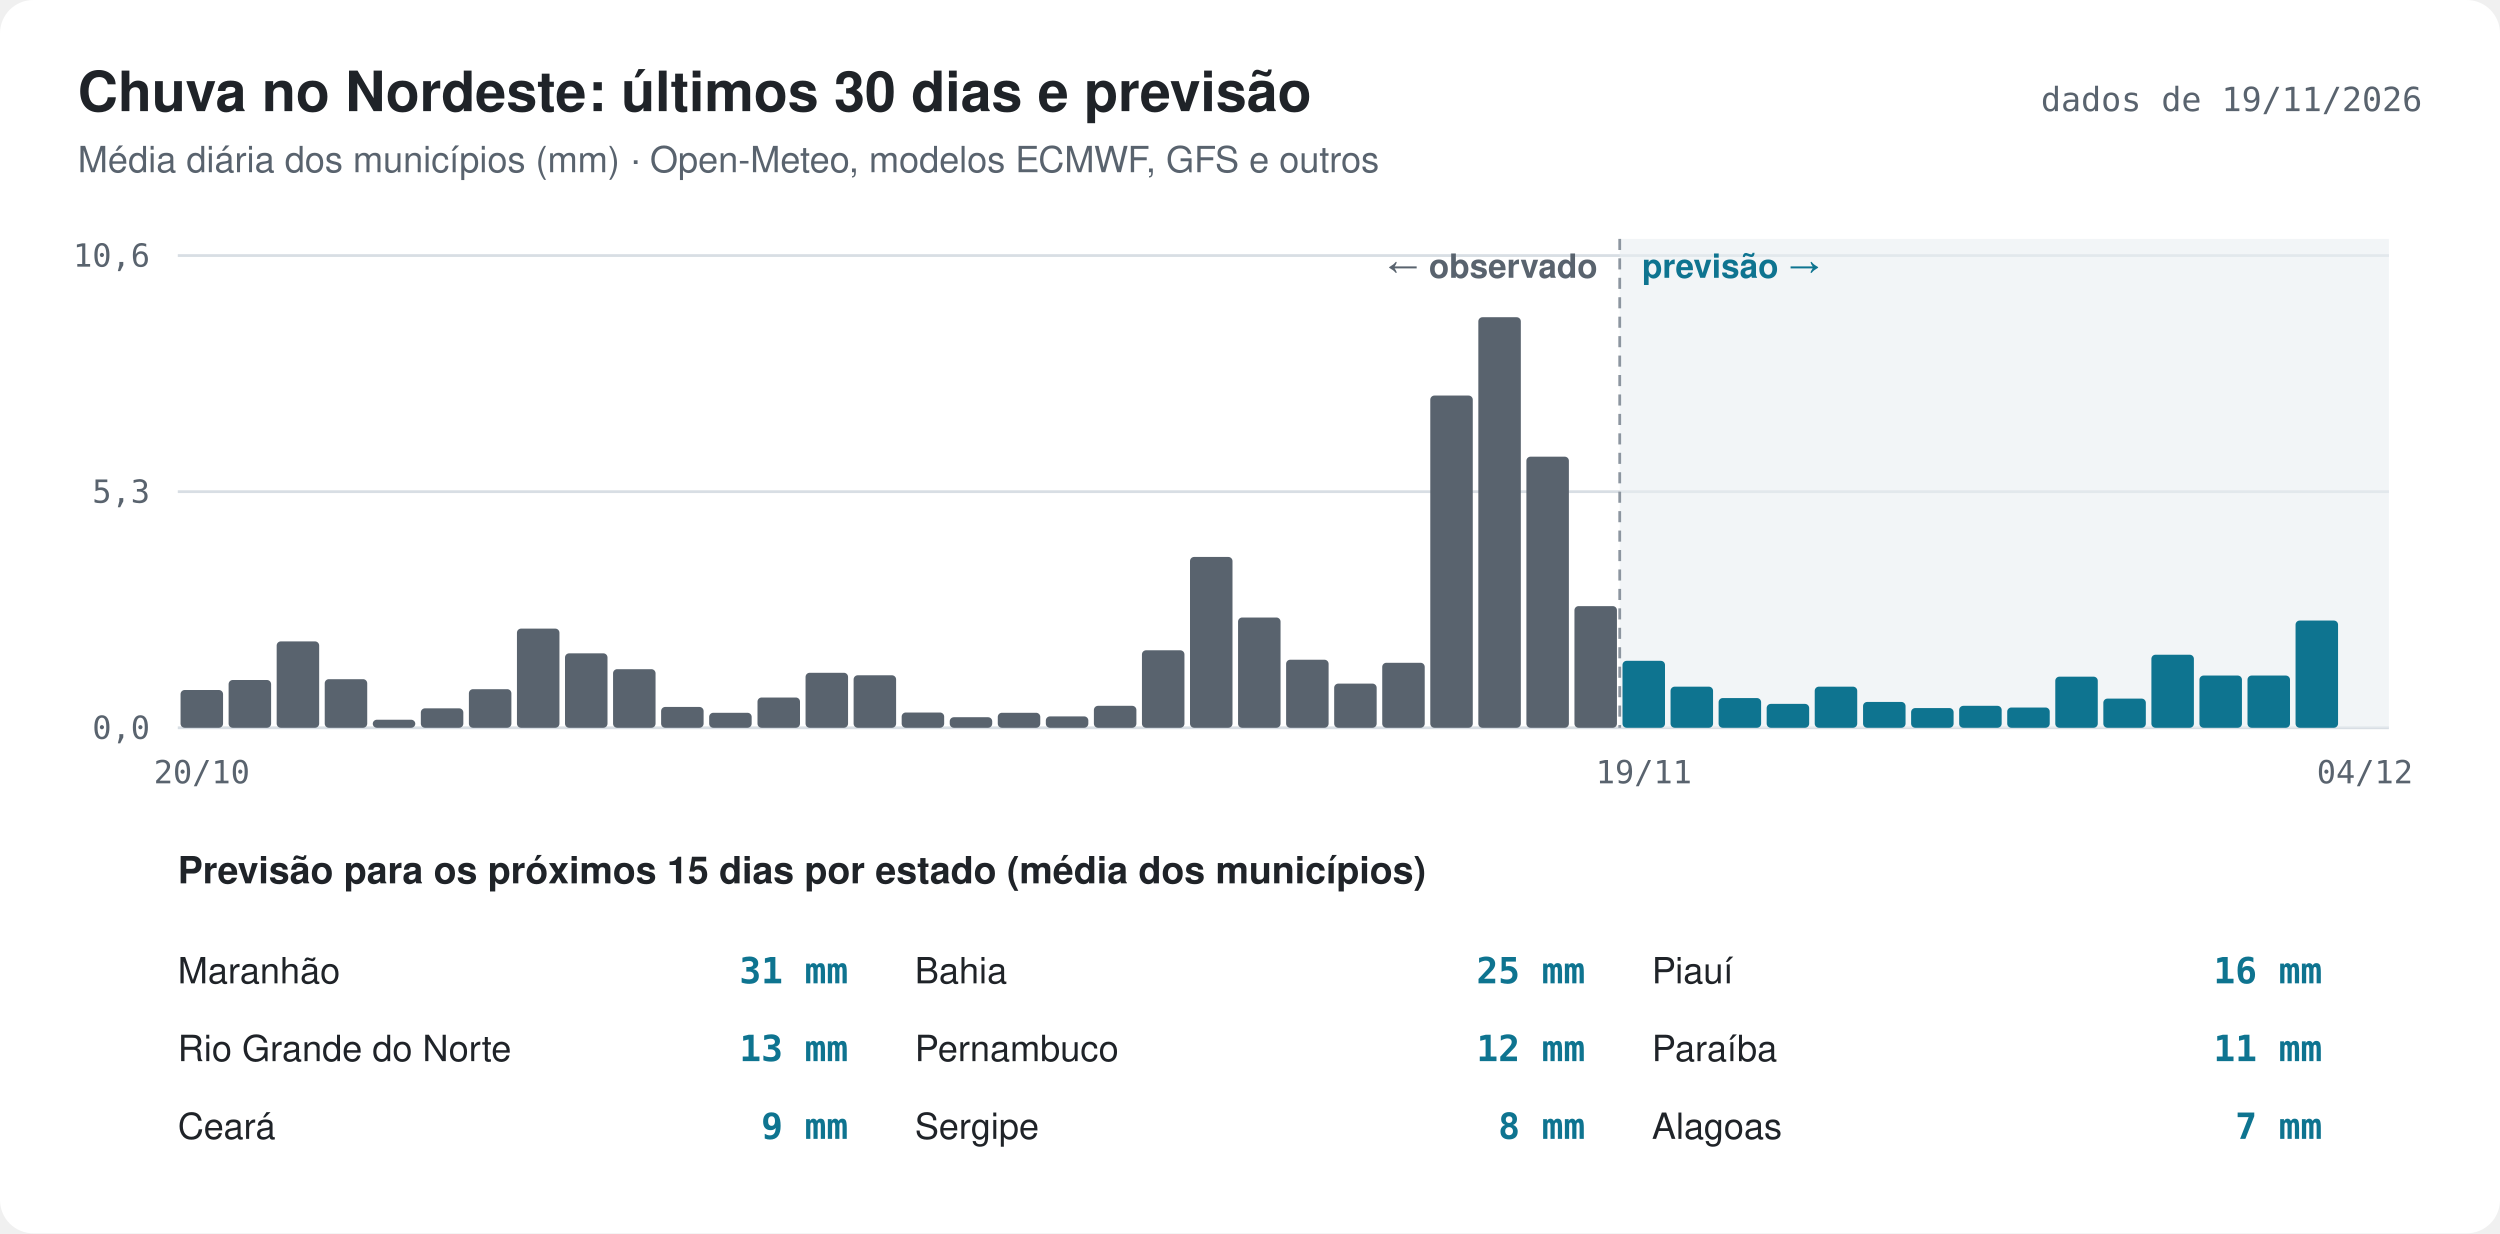
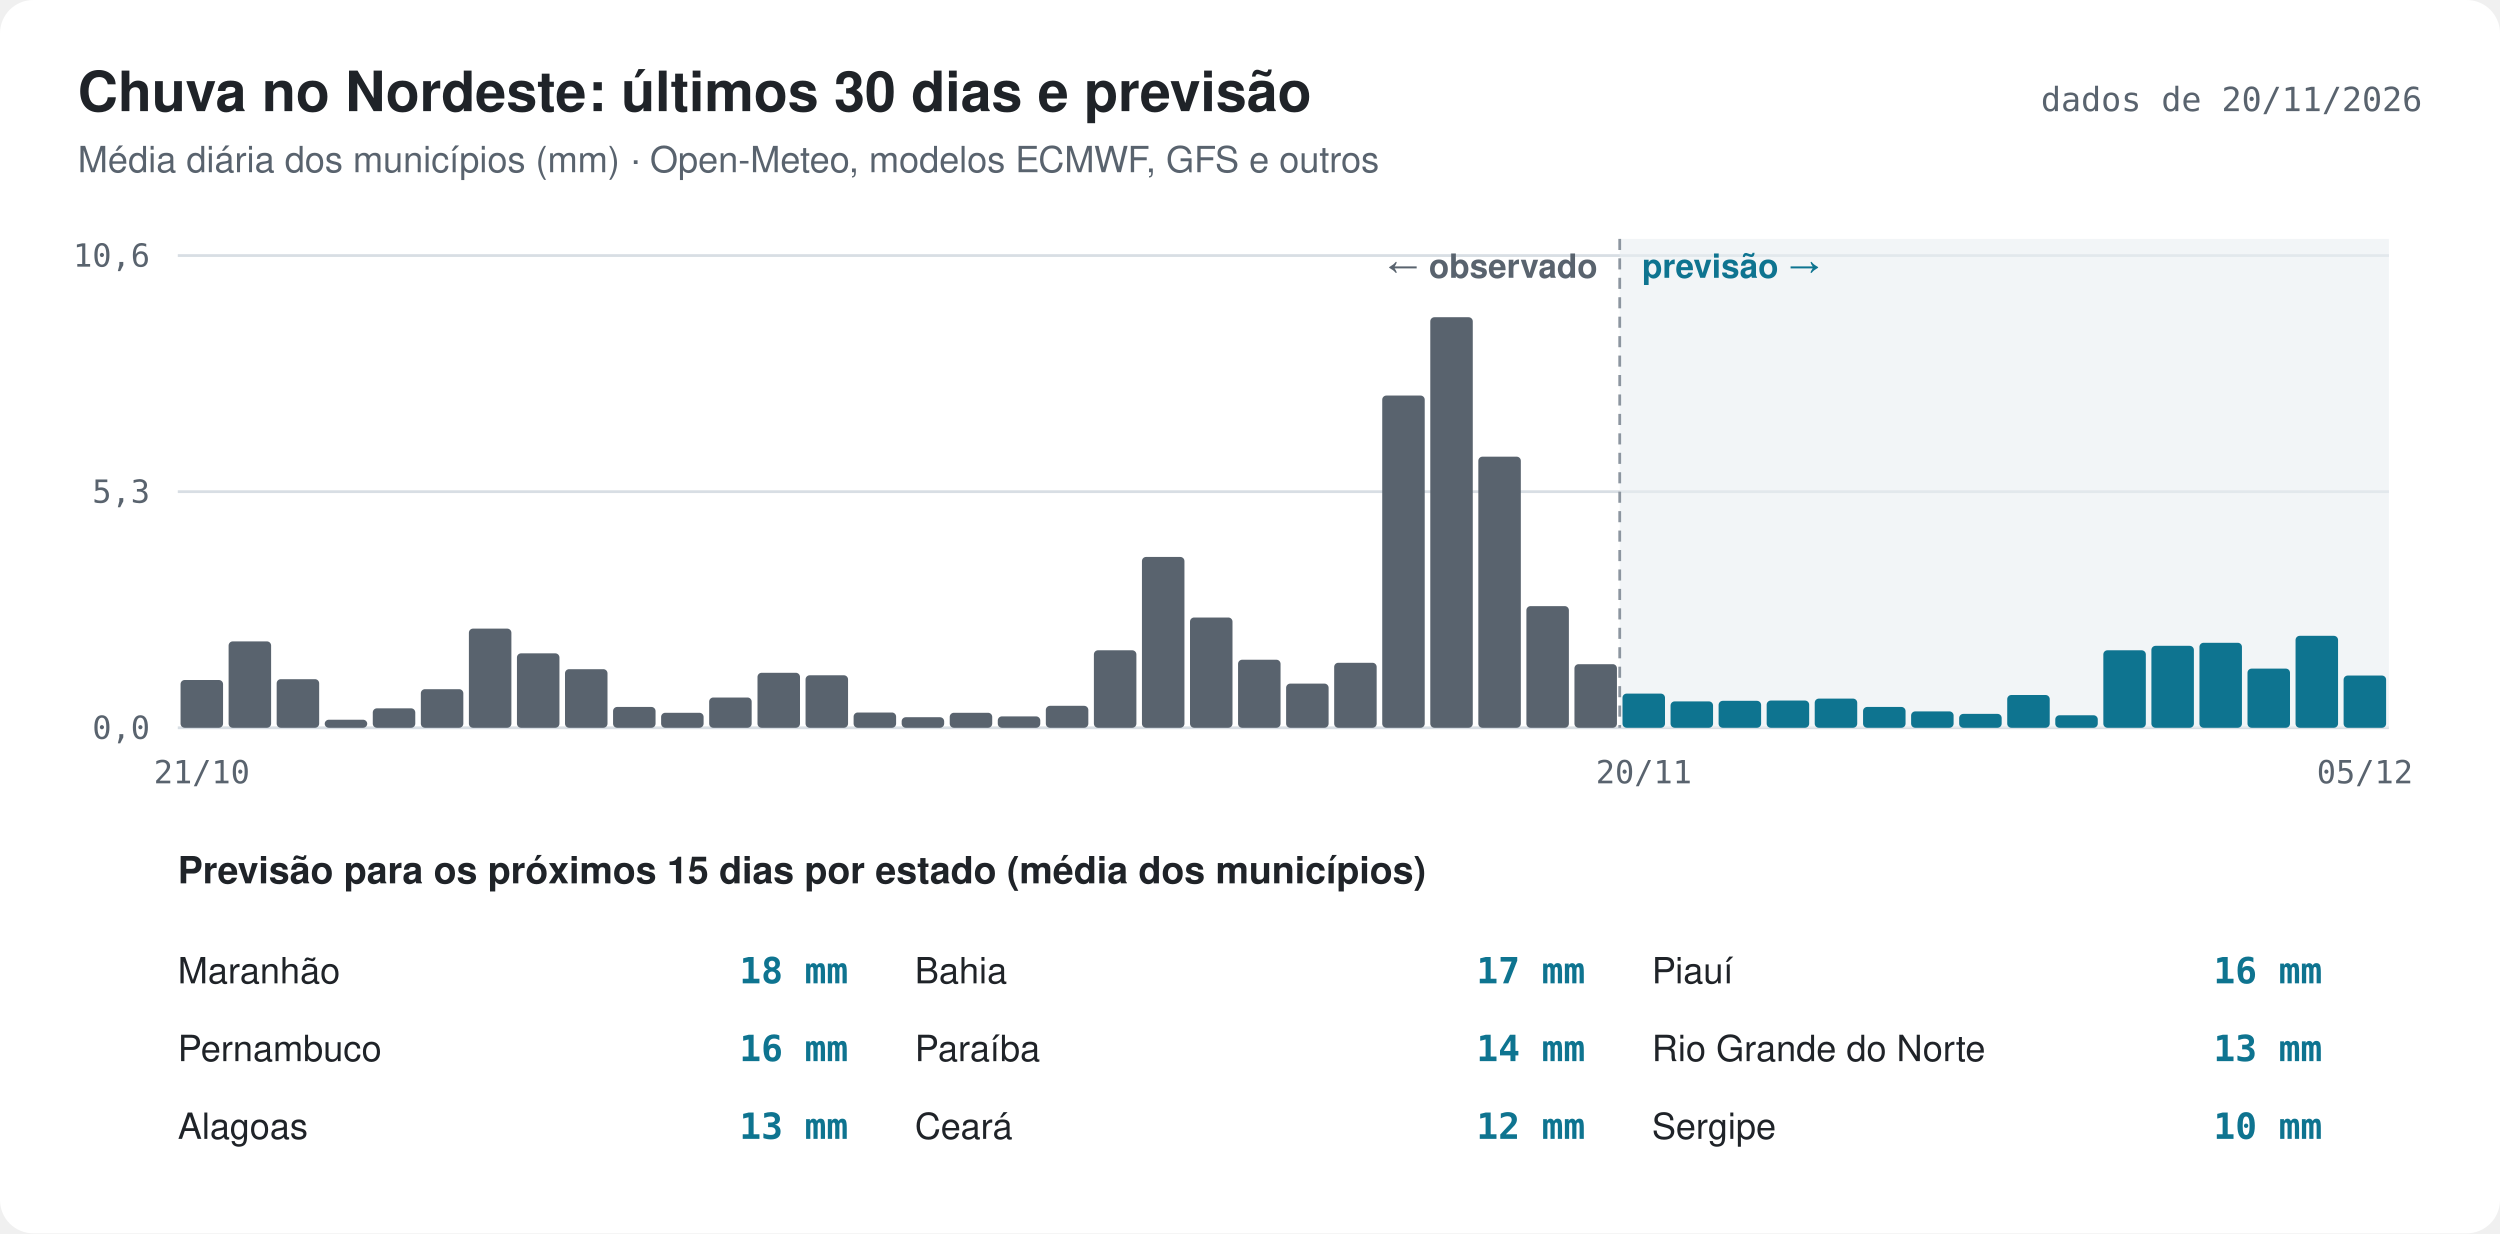
<svg xmlns="http://www.w3.org/2000/svg" width="900" height="444" viewBox="0 0 900 444" role="img" aria-label="Chuva observada e prevista no Nordeste">
  <style>
  .bg{fill:#ffffff} .card{fill:#f6f8fa;stroke:#d0d7de} .fg{fill:#1f2328} .mu{fill:#59636e}
  .grid{stroke:#d8dee4} .axis{stroke:#8c959f} .acc{fill:#0e7490} .accs{stroke:#0e7490} .area{fill:#0e7490;fill-opacity:.12}
  .crit{fill:#dc2626} .alert{fill:#d97706} .ok{fill:#16a34a} .nd{fill:#8c959f}
  .s0{fill:#f5e050} .s1{fill:#fcc55a} .s2{fill:#f59e0b} .s3{fill:#dc2626} .s4{fill:#7f1d1d} .track{fill:#eaeef2}
  text{font-family:-apple-system,BlinkMacSystemFont,'Segoe UI',Helvetica,Arial,sans-serif} .num{font-family:ui-monospace,SFMono-Regular,'SF Mono',Menlo,Consolas,monospace;font-variant-numeric:tabular-nums}
  @media (prefers-color-scheme: dark){
    .bg{fill:#0d1117} .card{fill:#161b22;stroke:#30363d} .fg{fill:#e6edf3} .mu{fill:#8d96a0}
    .grid{stroke:#21262d} .axis{stroke:#484f58} .acc{fill:#4fc3d9} .accs{stroke:#4fc3d9} .area{fill:#4fc3d9;fill-opacity:.15}
    .crit{fill:#f85149} .alert{fill:#f0a020} .ok{fill:#3fb950} .nd{fill:#6e7681} .track{fill:#21262d}
  }
</style>
  <rect class="bg" width="900" height="444" rx="12" />
  <text x="28" y="40" class="fg" font-size="20" font-weight="700" text-anchor="start">Chuva no Nordeste: últimos 30 dias e previsão</text>
  <text x="28" y="62" class="mu" font-size="13" font-weight="400" text-anchor="start">Média diária dos municípios (mm) · Open-Meteo, modelos ECMWF, GFS e outros</text>
-   <text x="872" y="40" class="mu num" font-size="12" font-weight="400" text-anchor="end">dados de 19/11/2026</text>
+   <text x="872" y="40" class="mu num" font-size="12" font-weight="400" text-anchor="end">dados de 20/11/2026</text>
  <line class="grid" x1="64" x2="860" y1="262.0" y2="262.0" />
  <text x="54" y="266.0" class="mu num" font-size="11.5" font-weight="400" text-anchor="end">0,0</text>
  <line class="grid" x1="64" x2="860" y1="177.0" y2="177.0" />
  <text x="54" y="181.0" class="mu num" font-size="11.5" font-weight="400" text-anchor="end">5,3</text>
  <line class="grid" x1="64" x2="860" y1="92.0" y2="92.0" />
  <text x="54" y="96.0" class="mu num" font-size="11.5" font-weight="400" text-anchor="end">10,6</text>
  <rect x="583.1" y="86" width="276.9" height="176" class="track" opacity=".6" />
-   <rect class="mu" x="65.0" y="248.4" width="15.3" height="13.6" rx="1.5" />
-   <rect class="mu" x="82.3" y="244.8" width="15.3" height="17.2" rx="1.5" />
-   <rect class="mu" x="99.6" y="230.9" width="15.3" height="31.1" rx="1.5" />
-   <rect class="mu" x="116.9" y="244.5" width="15.3" height="17.5" rx="1.5" />
-   <rect class="mu" x="134.2" y="259.1" width="15.3" height="2.9" rx="1.5" />
-   <rect class="mu" x="151.5" y="255.0" width="15.3" height="7.0" rx="1.5" />
-   <rect class="mu" x="168.8" y="248.1" width="15.3" height="13.9" rx="1.5" />
-   <rect class="mu" x="186.1" y="226.3" width="15.3" height="35.7" rx="1.5" />
-   <rect class="mu" x="203.4" y="235.2" width="15.3" height="26.8" rx="1.5" />
-   <rect class="mu" x="220.7" y="240.9" width="15.3" height="21.1" rx="1.5" />
-   <rect class="mu" x="238.0" y="254.5" width="15.3" height="7.5" rx="1.5" />
-   <rect class="mu" x="255.3" y="256.6" width="15.3" height="5.4" rx="1.5" />
-   <rect class="mu" x="272.7" y="251.1" width="15.3" height="10.9" rx="1.5" />
-   <rect class="mu" x="290.0" y="242.2" width="15.3" height="19.8" rx="1.5" />
-   <rect class="mu" x="307.3" y="243.1" width="15.3" height="18.9" rx="1.5" />
-   <rect class="mu" x="324.6" y="256.5" width="15.3" height="5.5" rx="1.5" />
-   <rect class="mu" x="341.9" y="258.2" width="15.3" height="3.8" rx="1.5" />
-   <rect class="mu" x="359.2" y="256.6" width="15.3" height="5.4" rx="1.5" />
-   <rect class="mu" x="376.5" y="257.9" width="15.3" height="4.1" rx="1.5" />
-   <rect class="mu" x="393.8" y="254.1" width="15.3" height="7.9" rx="1.5" />
-   <rect class="mu" x="411.1" y="234.1" width="15.3" height="27.9" rx="1.5" />
-   <rect class="mu" x="428.4" y="200.5" width="15.3" height="61.5" rx="1.5" />
-   <rect class="mu" x="445.7" y="222.3" width="15.3" height="39.7" rx="1.5" />
-   <rect class="mu" x="463.0" y="237.5" width="15.3" height="24.5" rx="1.5" />
-   <rect class="mu" x="480.3" y="246.1" width="15.3" height="15.9" rx="1.5" />
-   <rect class="mu" x="497.6" y="238.6" width="15.3" height="23.4" rx="1.5" />
-   <rect class="mu" x="514.9" y="142.4" width="15.3" height="119.6" rx="1.5" />
-   <rect class="mu" x="532.2" y="114.2" width="15.3" height="147.8" rx="1.5" />
-   <rect class="mu" x="549.5" y="164.4" width="15.3" height="97.6" rx="1.5" />
-   <rect class="mu" x="566.8" y="218.2" width="15.3" height="43.8" rx="1.5" />
-   <rect class="acc" x="584.1" y="237.9" width="15.3" height="24.1" rx="1.5" />
-   <rect class="acc" x="601.4" y="247.2" width="15.3" height="14.8" rx="1.5" />
-   <rect class="acc" x="618.7" y="251.3" width="15.3" height="10.7" rx="1.5" />
-   <rect class="acc" x="636.0" y="253.4" width="15.3" height="8.6" rx="1.5" />
-   <rect class="acc" x="653.3" y="247.2" width="15.3" height="14.8" rx="1.5" />
-   <rect class="acc" x="670.7" y="252.7" width="15.3" height="9.3" rx="1.5" />
-   <rect class="acc" x="688.0" y="254.9" width="15.3" height="7.1" rx="1.5" />
-   <rect class="acc" x="705.3" y="254.1" width="15.3" height="7.9" rx="1.5" />
-   <rect class="acc" x="722.6" y="254.7" width="15.3" height="7.3" rx="1.5" />
-   <rect class="acc" x="739.9" y="243.6" width="15.3" height="18.4" rx="1.5" />
-   <rect class="acc" x="757.2" y="251.5" width="15.3" height="10.5" rx="1.5" />
-   <rect class="acc" x="774.5" y="235.7" width="15.3" height="26.3" rx="1.5" />
-   <rect class="acc" x="791.8" y="243.2" width="15.3" height="18.8" rx="1.5" />
-   <rect class="acc" x="809.1" y="243.2" width="15.3" height="18.8" rx="1.5" />
-   <rect class="acc" x="826.4" y="223.4" width="15.3" height="38.6" rx="1.5" />
-   <rect class="acc" x="843.7" y="262.0" width="15.3" height="0.0" rx="1.5" />
+   <rect class="mu" x="65.0" y="244.8" width="15.3" height="17.2" rx="1.5" />
+   <rect class="mu" x="82.3" y="230.9" width="15.3" height="31.1" rx="1.5" />
+   <rect class="mu" x="99.6" y="244.5" width="15.3" height="17.5" rx="1.5" />
+   <rect class="mu" x="116.9" y="259.1" width="15.3" height="2.9" rx="1.5" />
+   <rect class="mu" x="134.2" y="255.0" width="15.3" height="7.0" rx="1.5" />
+   <rect class="mu" x="151.5" y="248.1" width="15.3" height="13.9" rx="1.5" />
+   <rect class="mu" x="168.8" y="226.3" width="15.3" height="35.7" rx="1.5" />
+   <rect class="mu" x="186.1" y="235.2" width="15.3" height="26.8" rx="1.5" />
+   <rect class="mu" x="203.4" y="240.9" width="15.3" height="21.1" rx="1.5" />
+   <rect class="mu" x="220.7" y="254.5" width="15.3" height="7.5" rx="1.5" />
+   <rect class="mu" x="238.0" y="256.6" width="15.3" height="5.4" rx="1.5" />
+   <rect class="mu" x="255.3" y="251.1" width="15.3" height="10.9" rx="1.5" />
+   <rect class="mu" x="272.7" y="242.2" width="15.3" height="19.8" rx="1.5" />
+   <rect class="mu" x="290.0" y="243.1" width="15.3" height="18.9" rx="1.5" />
+   <rect class="mu" x="307.3" y="256.5" width="15.3" height="5.5" rx="1.5" />
+   <rect class="mu" x="324.6" y="258.2" width="15.3" height="3.8" rx="1.5" />
+   <rect class="mu" x="341.9" y="256.6" width="15.3" height="5.4" rx="1.5" />
+   <rect class="mu" x="359.2" y="257.9" width="15.3" height="4.1" rx="1.5" />
+   <rect class="mu" x="376.5" y="254.1" width="15.3" height="7.9" rx="1.5" />
+   <rect class="mu" x="393.8" y="234.1" width="15.3" height="27.9" rx="1.5" />
+   <rect class="mu" x="411.1" y="200.5" width="15.3" height="61.5" rx="1.5" />
+   <rect class="mu" x="428.4" y="222.3" width="15.3" height="39.7" rx="1.5" />
+   <rect class="mu" x="445.7" y="237.5" width="15.3" height="24.5" rx="1.5" />
+   <rect class="mu" x="463.0" y="246.1" width="15.3" height="15.9" rx="1.5" />
+   <rect class="mu" x="480.3" y="238.6" width="15.3" height="23.4" rx="1.5" />
+   <rect class="mu" x="497.6" y="142.4" width="15.3" height="119.6" rx="1.5" />
+   <rect class="mu" x="514.9" y="114.2" width="15.3" height="147.8" rx="1.5" />
+   <rect class="mu" x="532.2" y="164.4" width="15.3" height="97.6" rx="1.5" />
+   <rect class="mu" x="549.5" y="218.2" width="15.3" height="43.8" rx="1.5" />
+   <rect class="mu" x="566.8" y="239.1" width="15.3" height="22.9" rx="1.5" />
+   <rect class="acc" x="584.1" y="249.7" width="15.3" height="12.3" rx="1.5" />
+   <rect class="acc" x="601.4" y="252.5" width="15.3" height="9.5" rx="1.5" />
+   <rect class="acc" x="618.7" y="252.3" width="15.3" height="9.7" rx="1.5" />
+   <rect class="acc" x="636.0" y="252.2" width="15.3" height="9.8" rx="1.5" />
+   <rect class="acc" x="653.3" y="251.5" width="15.3" height="10.5" rx="1.5" />
+   <rect class="acc" x="670.7" y="254.5" width="15.3" height="7.5" rx="1.5" />
+   <rect class="acc" x="688.0" y="256.1" width="15.3" height="5.9" rx="1.5" />
+   <rect class="acc" x="705.3" y="257.0" width="15.3" height="5.0" rx="1.5" />
+   <rect class="acc" x="722.6" y="250.2" width="15.3" height="11.8" rx="1.5" />
+   <rect class="acc" x="739.9" y="257.5" width="15.3" height="4.5" rx="1.5" />
+   <rect class="acc" x="757.2" y="234.1" width="15.3" height="27.9" rx="1.5" />
+   <rect class="acc" x="774.5" y="232.5" width="15.3" height="29.5" rx="1.5" />
+   <rect class="acc" x="791.8" y="231.4" width="15.3" height="30.6" rx="1.5" />
+   <rect class="acc" x="809.1" y="240.7" width="15.3" height="21.3" rx="1.5" />
+   <rect class="acc" x="826.4" y="228.9" width="15.3" height="33.1" rx="1.5" />
+   <rect class="acc" x="843.7" y="243.2" width="15.3" height="18.8" rx="1.5" />
  <line class="axis" x1="583.1" x2="583.1" y1="86" y2="262" stroke-dasharray="4 3" />
  <text x="591.13" y="100" class="acc" font-size="12" font-weight="700" text-anchor="start">previsão →</text>
  <text x="575.13" y="100" class="mu" font-size="12" font-weight="600" text-anchor="end">← observado</text>
-   <text x="72.652" y="282" class="mu num" font-size="11.5" font-weight="400" text-anchor="middle">20/10</text>
-   <text x="591.783" y="282" class="mu num" font-size="11.5" font-weight="400" text-anchor="middle">19/11</text>
-   <text x="851.348" y="282" class="mu num" font-size="11.5" font-weight="400" text-anchor="middle">04/12</text>
+   <text x="72.652" y="282" class="mu num" font-size="11.5" font-weight="400" text-anchor="middle">21/10</text>
+   <text x="591.783" y="282" class="mu num" font-size="11.5" font-weight="400" text-anchor="middle">20/11</text>
+   <text x="851.348" y="282" class="mu num" font-size="11.5" font-weight="400" text-anchor="middle">05/12</text>
  <text x="64" y="318" class="fg" font-size="13.5" font-weight="700" text-anchor="start">Previsão para os próximos 15 dias por estado (média dos municípios)</text>
  <text x="64.0" y="354" class="fg" font-size="13" font-weight="400" text-anchor="start">Maranhão</text>
-   <text x="305.333" y="354" class="acc num" font-size="13" font-weight="700" text-anchor="end">31 mm</text>
+   <text x="305.333" y="354" class="acc num" font-size="13" font-weight="700" text-anchor="end">18 mm</text>
  <text x="329.333" y="354" class="fg" font-size="13" font-weight="400" text-anchor="start">Bahia</text>
-   <text x="570.667" y="354" class="acc num" font-size="13" font-weight="700" text-anchor="end">25 mm</text>
+   <text x="570.667" y="354" class="acc num" font-size="13" font-weight="700" text-anchor="end">17 mm</text>
  <text x="594.667" y="354" class="fg" font-size="13" font-weight="400" text-anchor="start">Piauí</text>
  <text x="836.0" y="354" class="acc num" font-size="13" font-weight="700" text-anchor="end">16 mm</text>
-   <text x="64.0" y="382" class="fg" font-size="13" font-weight="400" text-anchor="start">Rio Grande do Norte</text>
-   <text x="305.333" y="382" class="acc num" font-size="13" font-weight="700" text-anchor="end">13 mm</text>
-   <text x="329.333" y="382" class="fg" font-size="13" font-weight="400" text-anchor="start">Pernambuco</text>
-   <text x="570.667" y="382" class="acc num" font-size="13" font-weight="700" text-anchor="end">12 mm</text>
-   <text x="594.667" y="382" class="fg" font-size="13" font-weight="400" text-anchor="start">Paraíba</text>
-   <text x="836.0" y="382" class="acc num" font-size="13" font-weight="700" text-anchor="end">11 mm</text>
-   <text x="64.0" y="410" class="fg" font-size="13" font-weight="400" text-anchor="start">Ceará</text>
-   <text x="305.333" y="410" class="acc num" font-size="13" font-weight="700" text-anchor="end">9 mm</text>
-   <text x="329.333" y="410" class="fg" font-size="13" font-weight="400" text-anchor="start">Sergipe</text>
-   <text x="570.667" y="410" class="acc num" font-size="13" font-weight="700" text-anchor="end">8 mm</text>
-   <text x="594.667" y="410" class="fg" font-size="13" font-weight="400" text-anchor="start">Alagoas</text>
-   <text x="836.0" y="410" class="acc num" font-size="13" font-weight="700" text-anchor="end">7 mm</text>
+   <text x="64.0" y="382" class="fg" font-size="13" font-weight="400" text-anchor="start">Pernambuco</text>
+   <text x="305.333" y="382" class="acc num" font-size="13" font-weight="700" text-anchor="end">16 mm</text>
+   <text x="329.333" y="382" class="fg" font-size="13" font-weight="400" text-anchor="start">Paraíba</text>
+   <text x="570.667" y="382" class="acc num" font-size="13" font-weight="700" text-anchor="end">14 mm</text>
+   <text x="594.667" y="382" class="fg" font-size="13" font-weight="400" text-anchor="start">Rio Grande do Norte</text>
+   <text x="836.0" y="382" class="acc num" font-size="13" font-weight="700" text-anchor="end">13 mm</text>
+   <text x="64.0" y="410" class="fg" font-size="13" font-weight="400" text-anchor="start">Alagoas</text>
+   <text x="305.333" y="410" class="acc num" font-size="13" font-weight="700" text-anchor="end">13 mm</text>
+   <text x="329.333" y="410" class="fg" font-size="13" font-weight="400" text-anchor="start">Ceará</text>
+   <text x="570.667" y="410" class="acc num" font-size="13" font-weight="700" text-anchor="end">12 mm</text>
+   <text x="594.667" y="410" class="fg" font-size="13" font-weight="400" text-anchor="start">Sergipe</text>
+   <text x="836.0" y="410" class="acc num" font-size="13" font-weight="700" text-anchor="end">10 mm</text>
</svg>
